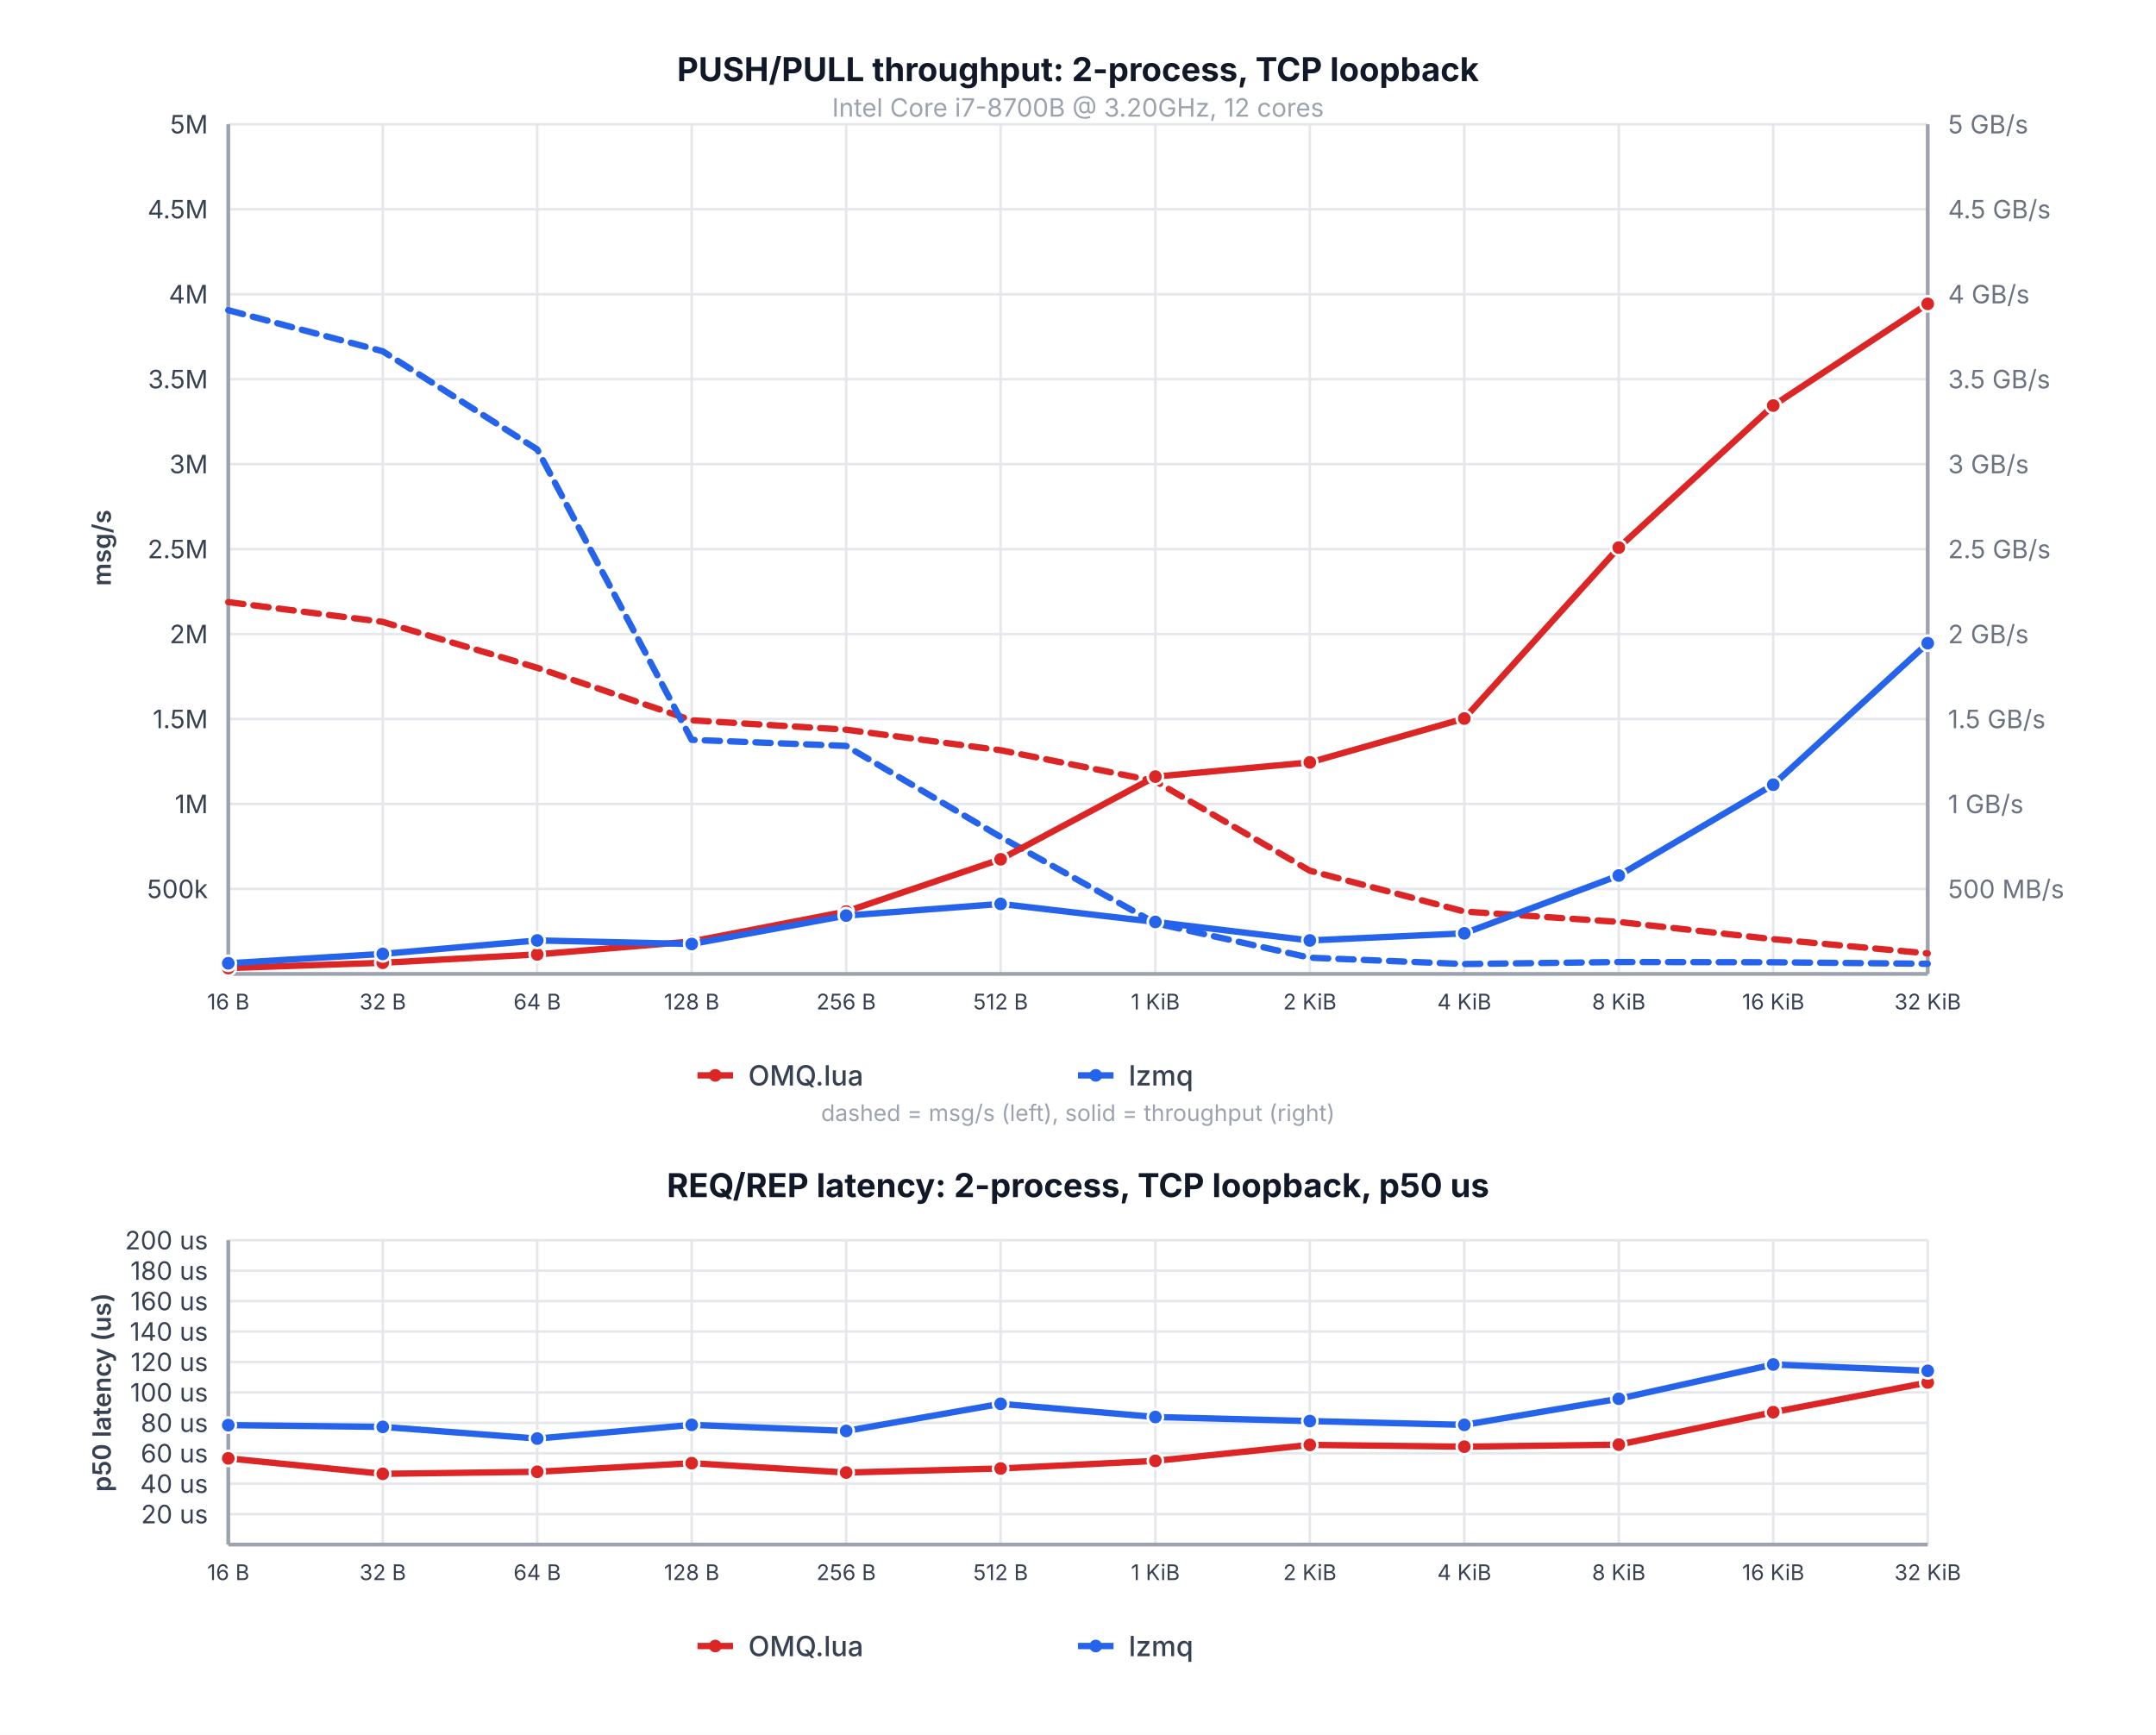
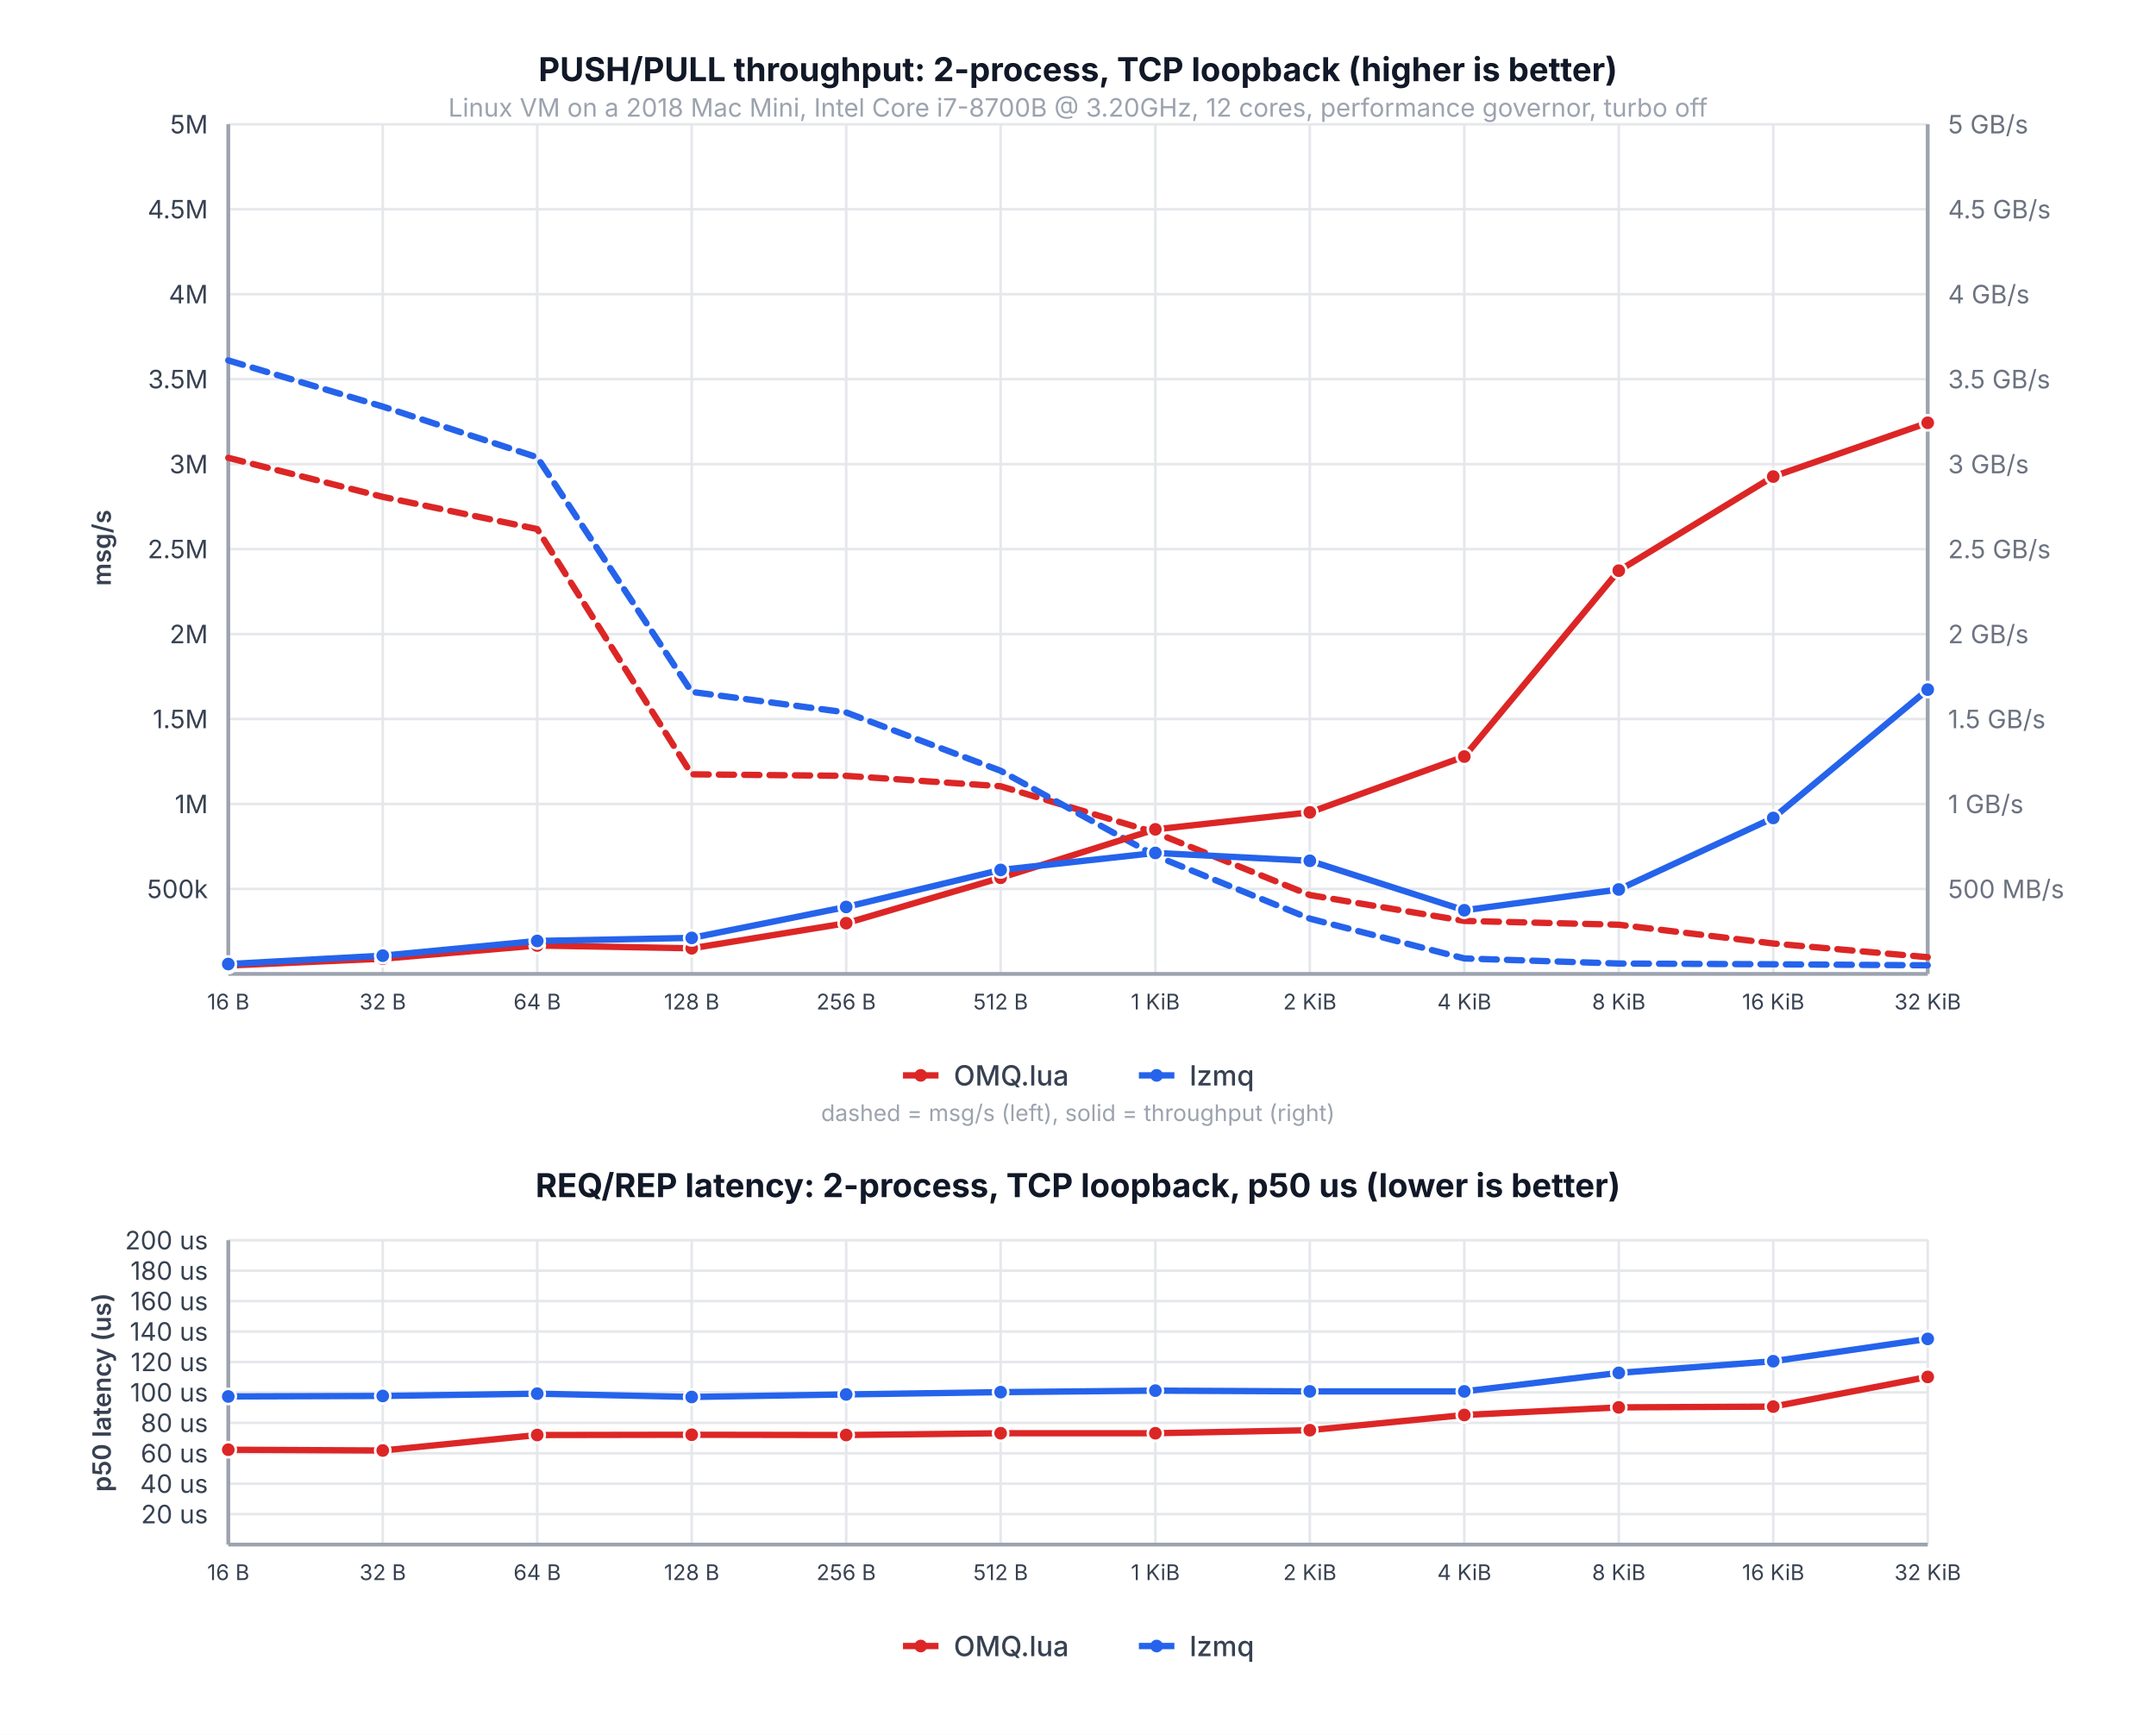
<svg xmlns="http://www.w3.org/2000/svg" viewBox="0 0 850 684" font-family="system-ui, -apple-system, sans-serif">
  <rect width="850" height="684" fill="white" />
-   <text x="425.0" y="32" text-anchor="middle" fill="#111827" font-size="13" font-weight="700">PUSH/PULL throughput: 2-process, TCP loopback</text>
-   <text x="425.0" y="46" text-anchor="middle" fill="#9ca3af" font-size="10">Intel Core i7-8700B @ 3.20GHz, 12 cores</text>
+   <text x="425.0" y="32" text-anchor="middle" fill="#111827" font-size="13" font-weight="700">PUSH/PULL throughput: 2-process, TCP loopback (higher is better)</text>
+   <text x="425.0" y="46" text-anchor="middle" fill="#9ca3af" font-size="10">Linux VM on a 2018 Mac Mini, Intel Core i7-8700B @ 3.20GHz, 12 cores, performance governor, turbo off</text>
  <line x1="90" y1="350.5" x2="760" y2="350.5" stroke="#e5e7eb" stroke-width="1" />
  <text x="82" y="350.5" text-anchor="end" dominant-baseline="middle" fill="#374151" font-size="10">500k</text>
  <text x="768" y="350.5" text-anchor="start" dominant-baseline="middle" fill="#6b7280" font-size="10">500 MB/s</text>
  <line x1="90" y1="317.0" x2="760" y2="317.0" stroke="#e5e7eb" stroke-width="1" />
  <text x="82" y="317.0" text-anchor="end" dominant-baseline="middle" fill="#374151" font-size="10">1M</text>
  <text x="768" y="317.0" text-anchor="start" dominant-baseline="middle" fill="#6b7280" font-size="10">1 GB/s</text>
  <line x1="90" y1="283.5" x2="760" y2="283.5" stroke="#e5e7eb" stroke-width="1" />
  <text x="82" y="283.5" text-anchor="end" dominant-baseline="middle" fill="#374151" font-size="10">1.5M</text>
  <text x="768" y="283.5" text-anchor="start" dominant-baseline="middle" fill="#6b7280" font-size="10">1.5 GB/s</text>
  <line x1="90" y1="250.0" x2="760" y2="250.0" stroke="#e5e7eb" stroke-width="1" />
  <text x="82" y="250.0" text-anchor="end" dominant-baseline="middle" fill="#374151" font-size="10">2M</text>
  <text x="768" y="250.0" text-anchor="start" dominant-baseline="middle" fill="#6b7280" font-size="10">2 GB/s</text>
  <line x1="90" y1="216.5" x2="760" y2="216.5" stroke="#e5e7eb" stroke-width="1" />
  <text x="82" y="216.5" text-anchor="end" dominant-baseline="middle" fill="#374151" font-size="10">2.5M</text>
  <text x="768" y="216.5" text-anchor="start" dominant-baseline="middle" fill="#6b7280" font-size="10">2.5 GB/s</text>
  <line x1="90" y1="183.0" x2="760" y2="183.0" stroke="#e5e7eb" stroke-width="1" />
  <text x="82" y="183.0" text-anchor="end" dominant-baseline="middle" fill="#374151" font-size="10">3M</text>
  <text x="768" y="183.0" text-anchor="start" dominant-baseline="middle" fill="#6b7280" font-size="10">3 GB/s</text>
  <line x1="90" y1="149.5" x2="760" y2="149.5" stroke="#e5e7eb" stroke-width="1" />
  <text x="82" y="149.5" text-anchor="end" dominant-baseline="middle" fill="#374151" font-size="10">3.5M</text>
  <text x="768" y="149.5" text-anchor="start" dominant-baseline="middle" fill="#6b7280" font-size="10">3.5 GB/s</text>
  <line x1="90" y1="116.0" x2="760" y2="116.0" stroke="#e5e7eb" stroke-width="1" />
  <text x="82" y="116.0" text-anchor="end" dominant-baseline="middle" fill="#374151" font-size="10">4M</text>
  <text x="768" y="116.0" text-anchor="start" dominant-baseline="middle" fill="#6b7280" font-size="10">4 GB/s</text>
  <line x1="90" y1="82.5" x2="760" y2="82.5" stroke="#e5e7eb" stroke-width="1" />
  <text x="82" y="82.5" text-anchor="end" dominant-baseline="middle" fill="#374151" font-size="10">4.5M</text>
  <text x="768" y="82.5" text-anchor="start" dominant-baseline="middle" fill="#6b7280" font-size="10">4.5 GB/s</text>
  <line x1="90" y1="49.0" x2="760" y2="49.0" stroke="#e5e7eb" stroke-width="1" />
  <text x="82" y="49.0" text-anchor="end" dominant-baseline="middle" fill="#374151" font-size="10">5M</text>
  <text x="768" y="49.0" text-anchor="start" dominant-baseline="middle" fill="#6b7280" font-size="10">5 GB/s</text>
  <line x1="90.0" y1="49" x2="90.0" y2="384" stroke="#e5e7eb" stroke-width="1" />
  <line x1="150.9" y1="49" x2="150.9" y2="384" stroke="#e5e7eb" stroke-width="1" />
  <line x1="211.8" y1="49" x2="211.8" y2="384" stroke="#e5e7eb" stroke-width="1" />
  <line x1="272.7" y1="49" x2="272.7" y2="384" stroke="#e5e7eb" stroke-width="1" />
  <line x1="333.6" y1="49" x2="333.6" y2="384" stroke="#e5e7eb" stroke-width="1" />
  <line x1="394.5" y1="49" x2="394.5" y2="384" stroke="#e5e7eb" stroke-width="1" />
  <line x1="455.5" y1="49" x2="455.5" y2="384" stroke="#e5e7eb" stroke-width="1" />
  <line x1="516.4" y1="49" x2="516.4" y2="384" stroke="#e5e7eb" stroke-width="1" />
  <line x1="577.3" y1="49" x2="577.3" y2="384" stroke="#e5e7eb" stroke-width="1" />
  <line x1="638.2" y1="49" x2="638.2" y2="384" stroke="#e5e7eb" stroke-width="1" />
  <line x1="699.1" y1="49" x2="699.1" y2="384" stroke="#e5e7eb" stroke-width="1" />
  <line x1="760.0" y1="49" x2="760.0" y2="384" stroke="#e5e7eb" stroke-width="1" />
  <line x1="90" y1="49" x2="90" y2="384" stroke="#9ca3af" stroke-width="1.5" />
  <line x1="760" y1="49" x2="760" y2="384" stroke="#9ca3af" stroke-width="1.5" />
  <line x1="90" y1="384" x2="760" y2="384" stroke="#9ca3af" stroke-width="1.5" />
  <text x="40" y="216" text-anchor="middle" dominant-baseline="middle" fill="#374151" font-size="10" font-weight="600" transform="rotate(-90,40,216)">msg/s</text>
-   <polyline points="90.0,237.4 150.9,245.2 211.8,263.3 272.7,284.0 333.6,287.7 394.5,295.8 455.5,308.0 516.4,343.3 577.3,359.4 638.2,363.5 699.1,370.3 760.0,375.9" fill="none" stroke="#dc2626" stroke-width="2.5" stroke-linecap="round" stroke-linejoin="round" stroke-dasharray="6,4" />
-   <polyline points="90.0,122.3 150.9,138.5 211.8,177.2 272.7,291.7 333.6,294.1 394.5,330.0 455.5,364.0 516.4,377.6 577.3,380.1 638.2,379.3 699.1,379.4 760.0,380.0" fill="none" stroke="#2563eb" stroke-width="2.5" stroke-linecap="round" stroke-linejoin="round" stroke-dasharray="6,4" />
-   <polyline points="90.0,381.7 150.9,379.6 211.8,376.3 272.7,371.2 333.6,359.4 394.5,338.8 455.5,306.2 516.4,300.6 577.3,283.3 638.2,215.9 699.1,159.9 760.0,119.8" fill="none" stroke="#dc2626" stroke-width="2.5" stroke-linecap="round" stroke-linejoin="round" />
-   <circle cx="90.0" cy="381.7" r="3" fill="#dc2626" stroke="white" stroke-width="1" />
-   <circle cx="150.9" cy="379.6" r="3" fill="#dc2626" stroke="white" stroke-width="1" />
-   <circle cx="211.8" cy="376.3" r="3" fill="#dc2626" stroke="white" stroke-width="1" />
-   <circle cx="272.7" cy="371.2" r="3" fill="#dc2626" stroke="white" stroke-width="1" />
-   <circle cx="333.6" cy="359.4" r="3" fill="#dc2626" stroke="white" stroke-width="1" />
-   <circle cx="394.5" cy="338.8" r="3" fill="#dc2626" stroke="white" stroke-width="1" />
-   <circle cx="455.5" cy="306.2" r="3" fill="#dc2626" stroke="white" stroke-width="1" />
-   <circle cx="516.4" cy="300.6" r="3" fill="#dc2626" stroke="white" stroke-width="1" />
-   <circle cx="577.3" cy="283.3" r="3" fill="#dc2626" stroke="white" stroke-width="1" />
-   <circle cx="638.2" cy="215.9" r="3" fill="#dc2626" stroke="white" stroke-width="1" />
-   <circle cx="699.1" cy="159.9" r="3" fill="#dc2626" stroke="white" stroke-width="1" />
-   <circle cx="760.0" cy="119.8" r="3" fill="#dc2626" stroke="white" stroke-width="1" />
-   <polyline points="90.0,379.8 150.9,376.1 211.8,370.8 272.7,372.2 333.6,361.0 394.5,356.4 455.5,363.5 516.4,370.8 577.3,368.0 638.2,345.2 699.1,309.4 760.0,253.6" fill="none" stroke="#2563eb" stroke-width="2.5" stroke-linecap="round" stroke-linejoin="round" />
-   <circle cx="90.0" cy="379.8" r="3" fill="#2563eb" stroke="white" stroke-width="1" />
-   <circle cx="150.9" cy="376.1" r="3" fill="#2563eb" stroke="white" stroke-width="1" />
-   <circle cx="211.8" cy="370.8" r="3" fill="#2563eb" stroke="white" stroke-width="1" />
-   <circle cx="272.7" cy="372.2" r="3" fill="#2563eb" stroke="white" stroke-width="1" />
-   <circle cx="333.6" cy="361.0" r="3" fill="#2563eb" stroke="white" stroke-width="1" />
-   <circle cx="394.5" cy="356.4" r="3" fill="#2563eb" stroke="white" stroke-width="1" />
-   <circle cx="455.5" cy="363.5" r="3" fill="#2563eb" stroke="white" stroke-width="1" />
-   <circle cx="516.4" cy="370.8" r="3" fill="#2563eb" stroke="white" stroke-width="1" />
-   <circle cx="577.3" cy="368.0" r="3" fill="#2563eb" stroke="white" stroke-width="1" />
-   <circle cx="638.2" cy="345.2" r="3" fill="#2563eb" stroke="white" stroke-width="1" />
-   <circle cx="699.1" cy="309.4" r="3" fill="#2563eb" stroke="white" stroke-width="1" />
-   <circle cx="760.0" cy="253.6" r="3" fill="#2563eb" stroke="white" stroke-width="1" />
+   <polyline points="90.0,180.5 150.9,195.9 211.8,208.6 272.7,305.3 333.6,305.9 394.5,310.0 455.5,328.3 516.4,352.9 577.3,363.1 638.2,364.6 699.1,372.0 760.0,377.4" fill="none" stroke="#dc2626" stroke-width="2.5" stroke-linecap="round" stroke-linejoin="round" stroke-dasharray="6,4" />
+   <polyline points="90.0,142.1 150.9,160.3 211.8,180.3 272.7,272.8 333.6,280.9 394.5,303.9 455.5,337.4 516.4,362.2 577.3,377.9 638.2,379.9 699.1,380.2 760.0,380.6" fill="none" stroke="#2563eb" stroke-width="2.5" stroke-linecap="round" stroke-linejoin="round" stroke-dasharray="6,4" />
+   <polyline points="90.0,380.7 150.9,378.0 211.8,372.8 272.7,373.9 333.6,364.0 394.5,346.1 455.5,327.0 516.4,320.3 577.3,298.3 638.2,225.0 699.1,187.9 760.0,166.7" fill="none" stroke="#dc2626" stroke-width="2.5" stroke-linecap="round" stroke-linejoin="round" />
+   <circle cx="90.0" cy="380.7" r="3" fill="#dc2626" stroke="white" stroke-width="1" />
+   <circle cx="150.9" cy="378.0" r="3" fill="#dc2626" stroke="white" stroke-width="1" />
+   <circle cx="211.8" cy="372.8" r="3" fill="#dc2626" stroke="white" stroke-width="1" />
+   <circle cx="272.7" cy="373.9" r="3" fill="#dc2626" stroke="white" stroke-width="1" />
+   <circle cx="333.6" cy="364.0" r="3" fill="#dc2626" stroke="white" stroke-width="1" />
+   <circle cx="394.5" cy="346.1" r="3" fill="#dc2626" stroke="white" stroke-width="1" />
+   <circle cx="455.5" cy="327.0" r="3" fill="#dc2626" stroke="white" stroke-width="1" />
+   <circle cx="516.4" cy="320.3" r="3" fill="#dc2626" stroke="white" stroke-width="1" />
+   <circle cx="577.3" cy="298.3" r="3" fill="#dc2626" stroke="white" stroke-width="1" />
+   <circle cx="638.2" cy="225.0" r="3" fill="#dc2626" stroke="white" stroke-width="1" />
+   <circle cx="699.1" cy="187.9" r="3" fill="#dc2626" stroke="white" stroke-width="1" />
+   <circle cx="760.0" cy="166.7" r="3" fill="#dc2626" stroke="white" stroke-width="1" />
+   <polyline points="90.0,380.1 150.9,376.8 211.8,371.0 272.7,369.8 333.6,357.6 394.5,343.0 455.5,336.3 516.4,339.4 577.3,358.9 638.2,350.7 699.1,322.5 760.0,271.9" fill="none" stroke="#2563eb" stroke-width="2.5" stroke-linecap="round" stroke-linejoin="round" />
+   <circle cx="90.0" cy="380.1" r="3" fill="#2563eb" stroke="white" stroke-width="1" />
+   <circle cx="150.9" cy="376.8" r="3" fill="#2563eb" stroke="white" stroke-width="1" />
+   <circle cx="211.8" cy="371.0" r="3" fill="#2563eb" stroke="white" stroke-width="1" />
+   <circle cx="272.7" cy="369.8" r="3" fill="#2563eb" stroke="white" stroke-width="1" />
+   <circle cx="333.6" cy="357.6" r="3" fill="#2563eb" stroke="white" stroke-width="1" />
+   <circle cx="394.5" cy="343.0" r="3" fill="#2563eb" stroke="white" stroke-width="1" />
+   <circle cx="455.5" cy="336.3" r="3" fill="#2563eb" stroke="white" stroke-width="1" />
+   <circle cx="516.4" cy="339.4" r="3" fill="#2563eb" stroke="white" stroke-width="1" />
+   <circle cx="577.3" cy="358.9" r="3" fill="#2563eb" stroke="white" stroke-width="1" />
+   <circle cx="638.2" cy="350.7" r="3" fill="#2563eb" stroke="white" stroke-width="1" />
+   <circle cx="699.1" cy="322.5" r="3" fill="#2563eb" stroke="white" stroke-width="1" />
+   <circle cx="760.0" cy="271.9" r="3" fill="#2563eb" stroke="white" stroke-width="1" />
  <text x="90.0" y="398" text-anchor="middle" fill="#374151" font-size="8.5">16 B</text>
  <text x="150.9" y="398" text-anchor="middle" fill="#374151" font-size="8.5">32 B</text>
  <text x="211.8" y="398" text-anchor="middle" fill="#374151" font-size="8.5">64 B</text>
  <text x="272.7" y="398" text-anchor="middle" fill="#374151" font-size="8.5">128 B</text>
  <text x="333.6" y="398" text-anchor="middle" fill="#374151" font-size="8.5">256 B</text>
  <text x="394.5" y="398" text-anchor="middle" fill="#374151" font-size="8.5">512 B</text>
  <text x="455.5" y="398" text-anchor="middle" fill="#374151" font-size="8.5">1 KiB</text>
  <text x="516.4" y="398" text-anchor="middle" fill="#374151" font-size="8.5">2 KiB</text>
  <text x="577.3" y="398" text-anchor="middle" fill="#374151" font-size="8.5">4 KiB</text>
  <text x="638.2" y="398" text-anchor="middle" fill="#374151" font-size="8.5">8 KiB</text>
  <text x="699.1" y="398" text-anchor="middle" fill="#374151" font-size="8.5">16 KiB</text>
  <text x="760.0" y="398" text-anchor="middle" fill="#374151" font-size="8.5">32 KiB</text>
-   <line x1="275" y1="424" x2="289" y2="424" stroke="#dc2626" stroke-width="2.5" />
-   <circle cx="282" cy="424" r="2.5" fill="#dc2626" />
-   <text x="295" y="428" fill="#374151" font-size="11" font-weight="500">OMQ.lua</text>
-   <line x1="425" y1="424" x2="439" y2="424" stroke="#2563eb" stroke-width="2.5" />
-   <circle cx="432" cy="424" r="2.5" fill="#2563eb" />
-   <text x="445" y="428" fill="#374151" font-size="11" font-weight="500">lzmq</text>
+   <line x1="356" y1="424" x2="370" y2="424" stroke="#dc2626" stroke-width="2.5" />
+   <circle cx="363" cy="424" r="2.5" fill="#dc2626" />
+   <text x="376" y="428" fill="#374151" font-size="11" font-weight="500">OMQ.lua</text>
+   <line x1="449" y1="424" x2="463" y2="424" stroke="#2563eb" stroke-width="2.5" />
+   <circle cx="456" cy="424" r="2.5" fill="#2563eb" />
+   <text x="469" y="428" fill="#374151" font-size="11" font-weight="500">lzmq</text>
  <text x="425.0" y="442" text-anchor="middle" fill="#9ca3af" font-size="9">dashed = msg/s (left), solid = throughput (right)</text>
-   <text x="425.0" y="472" text-anchor="middle" fill="#111827" font-size="13" font-weight="700">REQ/REP latency: 2-process, TCP loopback, p50 us</text>
+   <text x="425.0" y="472" text-anchor="middle" fill="#111827" font-size="13" font-weight="700">REQ/REP latency: 2-process, TCP loopback, p50 us (lower is better)</text>
  <line x1="90" y1="597.0" x2="760" y2="597.0" stroke="#e5e7eb" stroke-width="1" />
  <text x="82" y="597.0" text-anchor="end" dominant-baseline="middle" fill="#374151" font-size="10">20 us</text>
  <line x1="90" y1="585.0" x2="760" y2="585.0" stroke="#e5e7eb" stroke-width="1" />
  <text x="82" y="585.0" text-anchor="end" dominant-baseline="middle" fill="#374151" font-size="10">40 us</text>
  <line x1="90" y1="573.0" x2="760" y2="573.0" stroke="#e5e7eb" stroke-width="1" />
  <text x="82" y="573.0" text-anchor="end" dominant-baseline="middle" fill="#374151" font-size="10">60 us</text>
  <line x1="90" y1="561.0" x2="760" y2="561.0" stroke="#e5e7eb" stroke-width="1" />
  <text x="82" y="561.0" text-anchor="end" dominant-baseline="middle" fill="#374151" font-size="10">80 us</text>
  <line x1="90" y1="549.0" x2="760" y2="549.0" stroke="#e5e7eb" stroke-width="1" />
  <text x="82" y="549.0" text-anchor="end" dominant-baseline="middle" fill="#374151" font-size="10">100 us</text>
  <line x1="90" y1="537.0" x2="760" y2="537.0" stroke="#e5e7eb" stroke-width="1" />
  <text x="82" y="537.0" text-anchor="end" dominant-baseline="middle" fill="#374151" font-size="10">120 us</text>
  <line x1="90" y1="525.0" x2="760" y2="525.0" stroke="#e5e7eb" stroke-width="1" />
  <text x="82" y="525.0" text-anchor="end" dominant-baseline="middle" fill="#374151" font-size="10">140 us</text>
  <line x1="90" y1="513.0" x2="760" y2="513.0" stroke="#e5e7eb" stroke-width="1" />
  <text x="82" y="513.0" text-anchor="end" dominant-baseline="middle" fill="#374151" font-size="10">160 us</text>
  <line x1="90" y1="501.0" x2="760" y2="501.0" stroke="#e5e7eb" stroke-width="1" />
  <text x="82" y="501.0" text-anchor="end" dominant-baseline="middle" fill="#374151" font-size="10">180 us</text>
  <line x1="90" y1="489.0" x2="760" y2="489.0" stroke="#e5e7eb" stroke-width="1" />
  <text x="82" y="489.0" text-anchor="end" dominant-baseline="middle" fill="#374151" font-size="10">200 us</text>
  <line x1="90.0" y1="489" x2="90.0" y2="609" stroke="#e5e7eb" stroke-width="1" />
  <line x1="150.9" y1="489" x2="150.9" y2="609" stroke="#e5e7eb" stroke-width="1" />
  <line x1="211.8" y1="489" x2="211.8" y2="609" stroke="#e5e7eb" stroke-width="1" />
  <line x1="272.7" y1="489" x2="272.7" y2="609" stroke="#e5e7eb" stroke-width="1" />
  <line x1="333.6" y1="489" x2="333.6" y2="609" stroke="#e5e7eb" stroke-width="1" />
  <line x1="394.5" y1="489" x2="394.5" y2="609" stroke="#e5e7eb" stroke-width="1" />
  <line x1="455.5" y1="489" x2="455.5" y2="609" stroke="#e5e7eb" stroke-width="1" />
  <line x1="516.4" y1="489" x2="516.4" y2="609" stroke="#e5e7eb" stroke-width="1" />
  <line x1="577.3" y1="489" x2="577.3" y2="609" stroke="#e5e7eb" stroke-width="1" />
  <line x1="638.2" y1="489" x2="638.2" y2="609" stroke="#e5e7eb" stroke-width="1" />
  <line x1="699.1" y1="489" x2="699.1" y2="609" stroke="#e5e7eb" stroke-width="1" />
  <line x1="760.0" y1="489" x2="760.0" y2="609" stroke="#e5e7eb" stroke-width="1" />
  <line x1="90" y1="489" x2="90" y2="609" stroke="#9ca3af" stroke-width="1.5" />
  <line x1="90" y1="609" x2="760" y2="609" stroke="#9ca3af" stroke-width="1.5" />
  <text x="40" y="549" text-anchor="middle" dominant-baseline="middle" fill="#374151" font-size="10" font-weight="600" transform="rotate(-90,40,549)">p50 latency (us)</text>
-   <polyline points="90.0,575.0 150.9,581.1 211.8,580.3 272.7,576.9 333.6,580.6 394.5,579.0 455.5,576.0 516.4,569.7 577.3,570.4 638.2,569.6 699.1,556.8 760.0,545.1" fill="none" stroke="#dc2626" stroke-width="2.5" stroke-linecap="round" stroke-linejoin="round" />
-   <circle cx="90.0" cy="575.0" r="3" fill="#dc2626" stroke="white" stroke-width="1" />
-   <circle cx="150.9" cy="581.1" r="3" fill="#dc2626" stroke="white" stroke-width="1" />
-   <circle cx="211.8" cy="580.3" r="3" fill="#dc2626" stroke="white" stroke-width="1" />
-   <circle cx="272.7" cy="576.9" r="3" fill="#dc2626" stroke="white" stroke-width="1" />
-   <circle cx="333.6" cy="580.6" r="3" fill="#dc2626" stroke="white" stroke-width="1" />
-   <circle cx="394.5" cy="579.0" r="3" fill="#dc2626" stroke="white" stroke-width="1" />
-   <circle cx="455.5" cy="576.0" r="3" fill="#dc2626" stroke="white" stroke-width="1" />
-   <circle cx="516.4" cy="569.7" r="3" fill="#dc2626" stroke="white" stroke-width="1" />
-   <circle cx="577.3" cy="570.4" r="3" fill="#dc2626" stroke="white" stroke-width="1" />
-   <circle cx="638.2" cy="569.6" r="3" fill="#dc2626" stroke="white" stroke-width="1" />
-   <circle cx="699.1" cy="556.8" r="3" fill="#dc2626" stroke="white" stroke-width="1" />
-   <circle cx="760.0" cy="545.1" r="3" fill="#dc2626" stroke="white" stroke-width="1" />
-   <polyline points="90.0,561.9 150.9,562.6 211.8,567.2 272.7,561.8 333.6,564.2 394.5,553.5 455.5,558.7 516.4,560.3 577.3,561.8 638.2,551.5 699.1,538.0 760.0,540.5" fill="none" stroke="#2563eb" stroke-width="2.5" stroke-linecap="round" stroke-linejoin="round" />
-   <circle cx="90.0" cy="561.9" r="3" fill="#2563eb" stroke="white" stroke-width="1" />
-   <circle cx="150.9" cy="562.6" r="3" fill="#2563eb" stroke="white" stroke-width="1" />
-   <circle cx="211.8" cy="567.2" r="3" fill="#2563eb" stroke="white" stroke-width="1" />
-   <circle cx="272.7" cy="561.8" r="3" fill="#2563eb" stroke="white" stroke-width="1" />
-   <circle cx="333.6" cy="564.2" r="3" fill="#2563eb" stroke="white" stroke-width="1" />
-   <circle cx="394.5" cy="553.5" r="3" fill="#2563eb" stroke="white" stroke-width="1" />
-   <circle cx="455.5" cy="558.7" r="3" fill="#2563eb" stroke="white" stroke-width="1" />
-   <circle cx="516.4" cy="560.3" r="3" fill="#2563eb" stroke="white" stroke-width="1" />
-   <circle cx="577.3" cy="561.8" r="3" fill="#2563eb" stroke="white" stroke-width="1" />
-   <circle cx="638.2" cy="551.5" r="3" fill="#2563eb" stroke="white" stroke-width="1" />
-   <circle cx="699.1" cy="538.0" r="3" fill="#2563eb" stroke="white" stroke-width="1" />
-   <circle cx="760.0" cy="540.5" r="3" fill="#2563eb" stroke="white" stroke-width="1" />
+   <polyline points="90.0,571.6 150.9,571.9 211.8,565.8 272.7,565.7 333.6,565.8 394.5,565.1 455.5,565.1 516.4,563.9 577.3,557.9 638.2,554.9 699.1,554.6 760.0,542.9" fill="none" stroke="#dc2626" stroke-width="2.5" stroke-linecap="round" stroke-linejoin="round" />
+   <circle cx="90.0" cy="571.6" r="3" fill="#dc2626" stroke="white" stroke-width="1" />
+   <circle cx="150.9" cy="571.9" r="3" fill="#dc2626" stroke="white" stroke-width="1" />
+   <circle cx="211.8" cy="565.8" r="3" fill="#dc2626" stroke="white" stroke-width="1" />
+   <circle cx="272.7" cy="565.7" r="3" fill="#dc2626" stroke="white" stroke-width="1" />
+   <circle cx="333.6" cy="565.8" r="3" fill="#dc2626" stroke="white" stroke-width="1" />
+   <circle cx="394.5" cy="565.1" r="3" fill="#dc2626" stroke="white" stroke-width="1" />
+   <circle cx="455.5" cy="565.1" r="3" fill="#dc2626" stroke="white" stroke-width="1" />
+   <circle cx="516.4" cy="563.9" r="3" fill="#dc2626" stroke="white" stroke-width="1" />
+   <circle cx="577.3" cy="557.9" r="3" fill="#dc2626" stroke="white" stroke-width="1" />
+   <circle cx="638.2" cy="554.9" r="3" fill="#dc2626" stroke="white" stroke-width="1" />
+   <circle cx="699.1" cy="554.6" r="3" fill="#dc2626" stroke="white" stroke-width="1" />
+   <circle cx="760.0" cy="542.9" r="3" fill="#dc2626" stroke="white" stroke-width="1" />
+   <polyline points="90.0,550.6 150.9,550.4 211.8,549.5 272.7,550.8 333.6,549.8 394.5,548.9 455.5,548.3 516.4,548.6 577.3,548.6 638.2,541.3 699.1,536.7 760.0,527.9" fill="none" stroke="#2563eb" stroke-width="2.5" stroke-linecap="round" stroke-linejoin="round" />
+   <circle cx="90.0" cy="550.6" r="3" fill="#2563eb" stroke="white" stroke-width="1" />
+   <circle cx="150.9" cy="550.4" r="3" fill="#2563eb" stroke="white" stroke-width="1" />
+   <circle cx="211.8" cy="549.5" r="3" fill="#2563eb" stroke="white" stroke-width="1" />
+   <circle cx="272.7" cy="550.8" r="3" fill="#2563eb" stroke="white" stroke-width="1" />
+   <circle cx="333.6" cy="549.8" r="3" fill="#2563eb" stroke="white" stroke-width="1" />
+   <circle cx="394.5" cy="548.9" r="3" fill="#2563eb" stroke="white" stroke-width="1" />
+   <circle cx="455.5" cy="548.3" r="3" fill="#2563eb" stroke="white" stroke-width="1" />
+   <circle cx="516.4" cy="548.6" r="3" fill="#2563eb" stroke="white" stroke-width="1" />
+   <circle cx="577.3" cy="548.6" r="3" fill="#2563eb" stroke="white" stroke-width="1" />
+   <circle cx="638.2" cy="541.3" r="3" fill="#2563eb" stroke="white" stroke-width="1" />
+   <circle cx="699.1" cy="536.7" r="3" fill="#2563eb" stroke="white" stroke-width="1" />
+   <circle cx="760.0" cy="527.9" r="3" fill="#2563eb" stroke="white" stroke-width="1" />
  <text x="90.0" y="623" text-anchor="middle" fill="#374151" font-size="8.5">16 B</text>
  <text x="150.9" y="623" text-anchor="middle" fill="#374151" font-size="8.5">32 B</text>
  <text x="211.8" y="623" text-anchor="middle" fill="#374151" font-size="8.5">64 B</text>
  <text x="272.7" y="623" text-anchor="middle" fill="#374151" font-size="8.5">128 B</text>
  <text x="333.6" y="623" text-anchor="middle" fill="#374151" font-size="8.5">256 B</text>
  <text x="394.5" y="623" text-anchor="middle" fill="#374151" font-size="8.5">512 B</text>
  <text x="455.5" y="623" text-anchor="middle" fill="#374151" font-size="8.5">1 KiB</text>
  <text x="516.4" y="623" text-anchor="middle" fill="#374151" font-size="8.5">2 KiB</text>
  <text x="577.3" y="623" text-anchor="middle" fill="#374151" font-size="8.5">4 KiB</text>
  <text x="638.2" y="623" text-anchor="middle" fill="#374151" font-size="8.5">8 KiB</text>
  <text x="699.1" y="623" text-anchor="middle" fill="#374151" font-size="8.5">16 KiB</text>
  <text x="760.0" y="623" text-anchor="middle" fill="#374151" font-size="8.5">32 KiB</text>
-   <line x1="275" y1="649" x2="289" y2="649" stroke="#dc2626" stroke-width="2.5" />
-   <circle cx="282" cy="649" r="2.5" fill="#dc2626" />
-   <text x="295" y="653" fill="#374151" font-size="11" font-weight="500">OMQ.lua</text>
-   <line x1="425" y1="649" x2="439" y2="649" stroke="#2563eb" stroke-width="2.5" />
-   <circle cx="432" cy="649" r="2.5" fill="#2563eb" />
-   <text x="445" y="653" fill="#374151" font-size="11" font-weight="500">lzmq</text>
+   <line x1="356" y1="649" x2="370" y2="649" stroke="#dc2626" stroke-width="2.5" />
+   <circle cx="363" cy="649" r="2.5" fill="#dc2626" />
+   <text x="376" y="653" fill="#374151" font-size="11" font-weight="500">OMQ.lua</text>
+   <line x1="449" y1="649" x2="463" y2="649" stroke="#2563eb" stroke-width="2.5" />
+   <circle cx="456" cy="649" r="2.5" fill="#2563eb" />
+   <text x="469" y="653" fill="#374151" font-size="11" font-weight="500">lzmq</text>
</svg>
